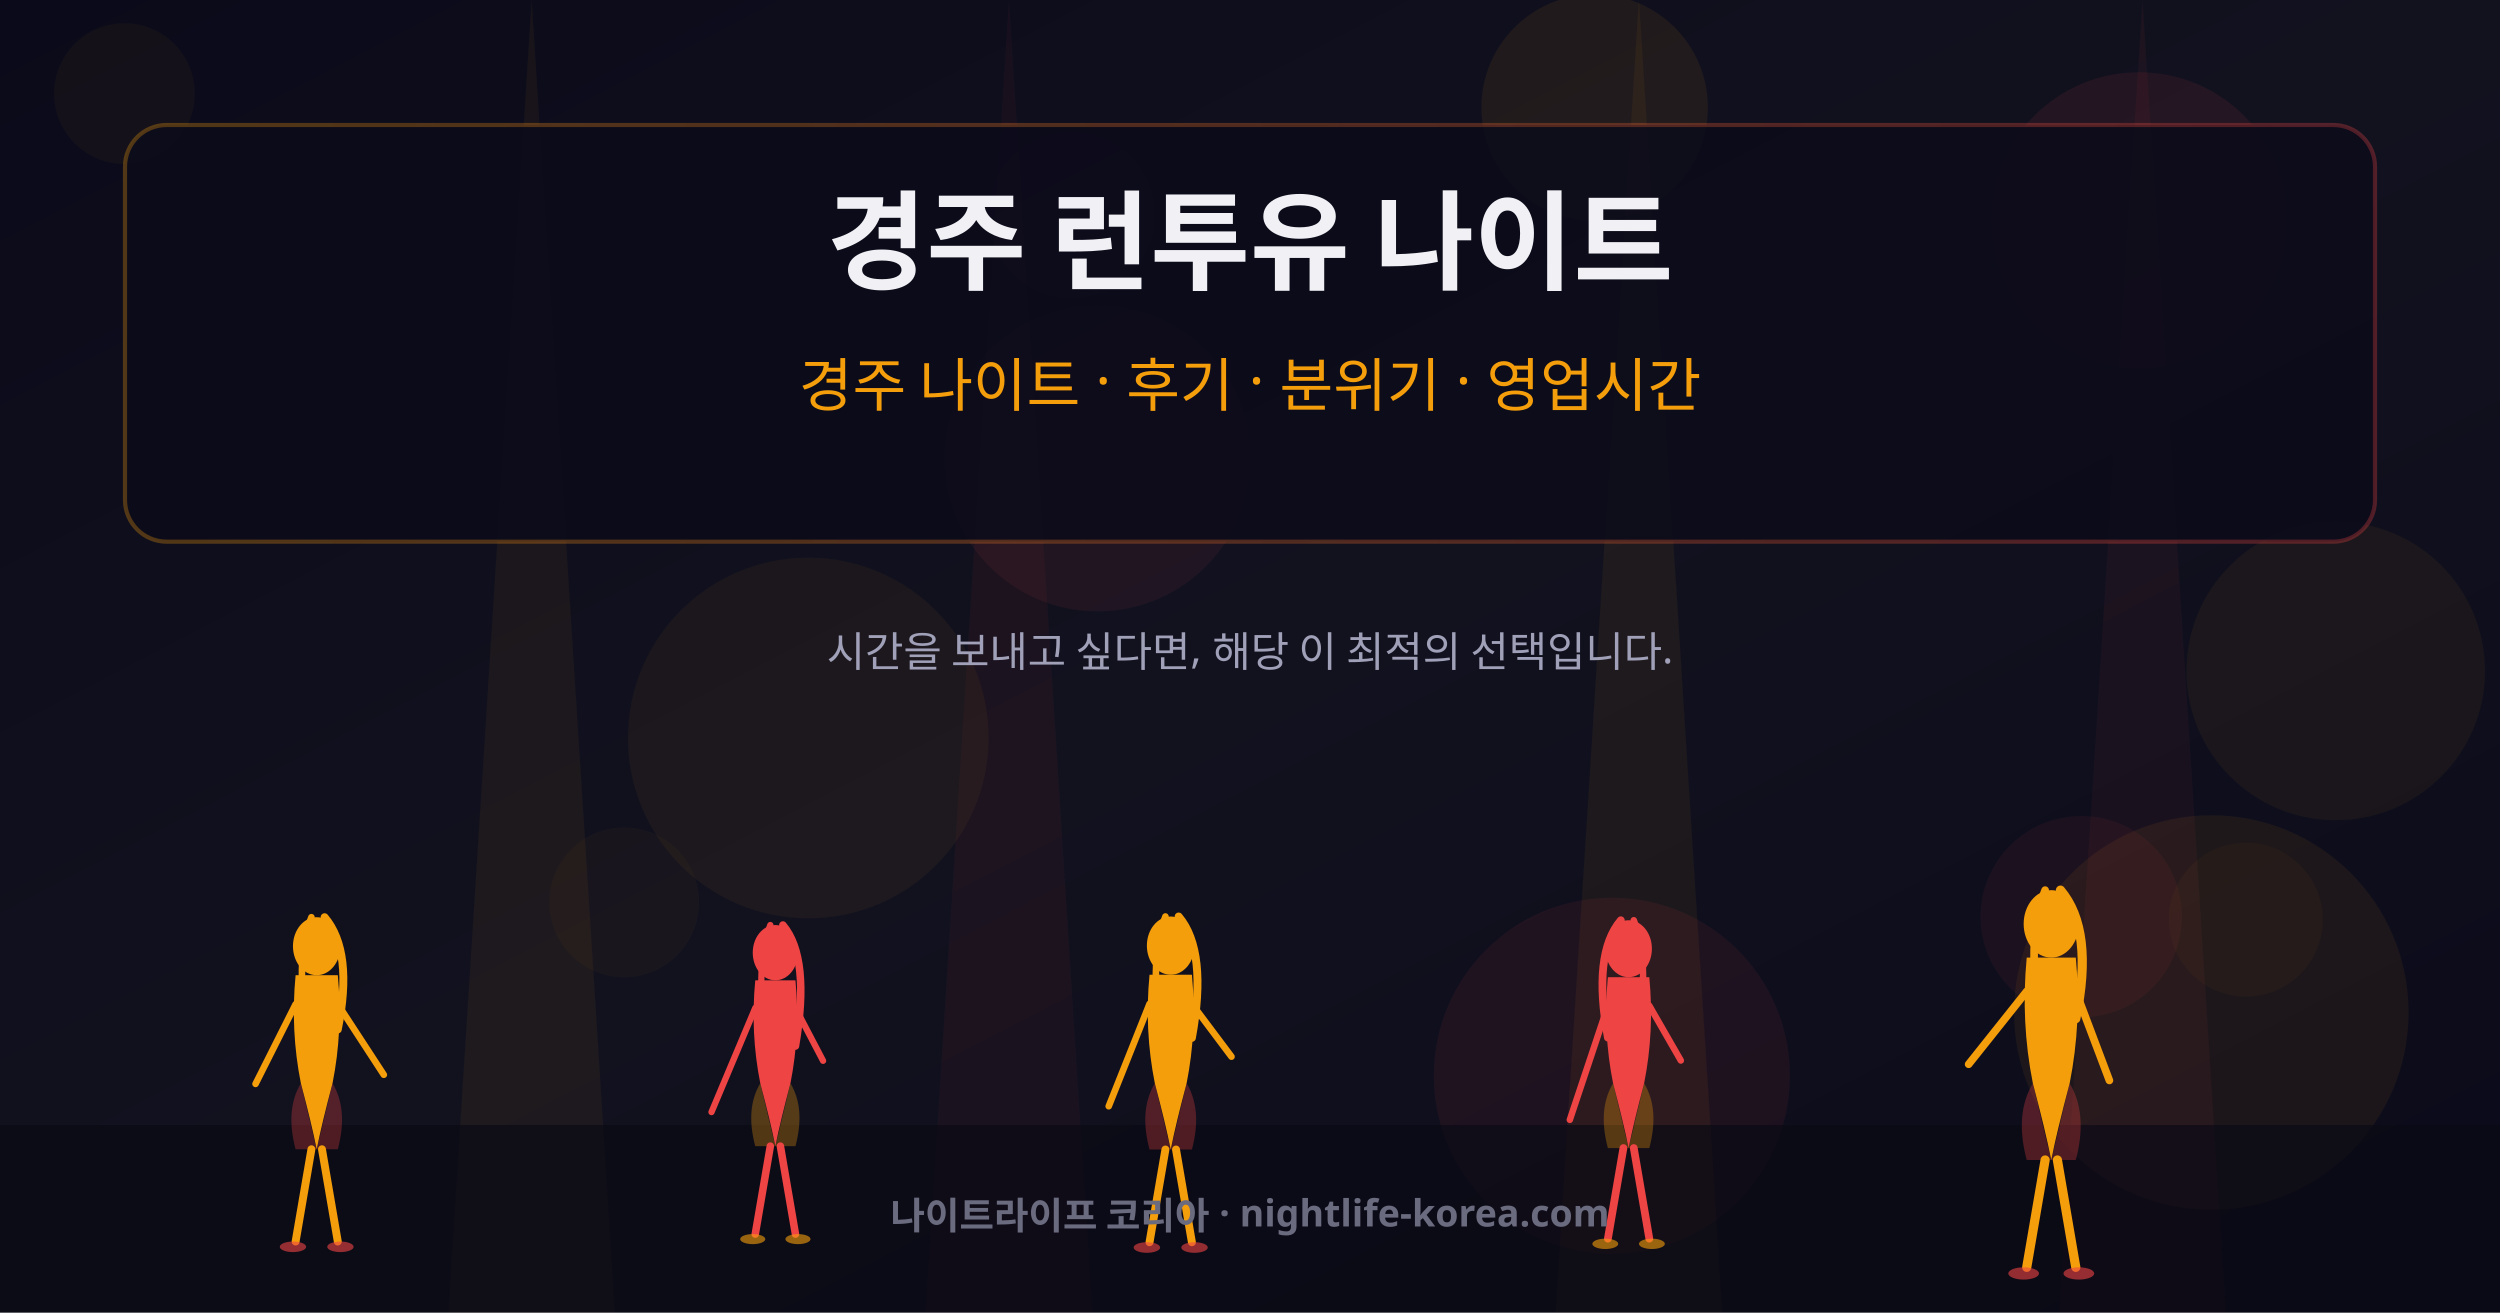
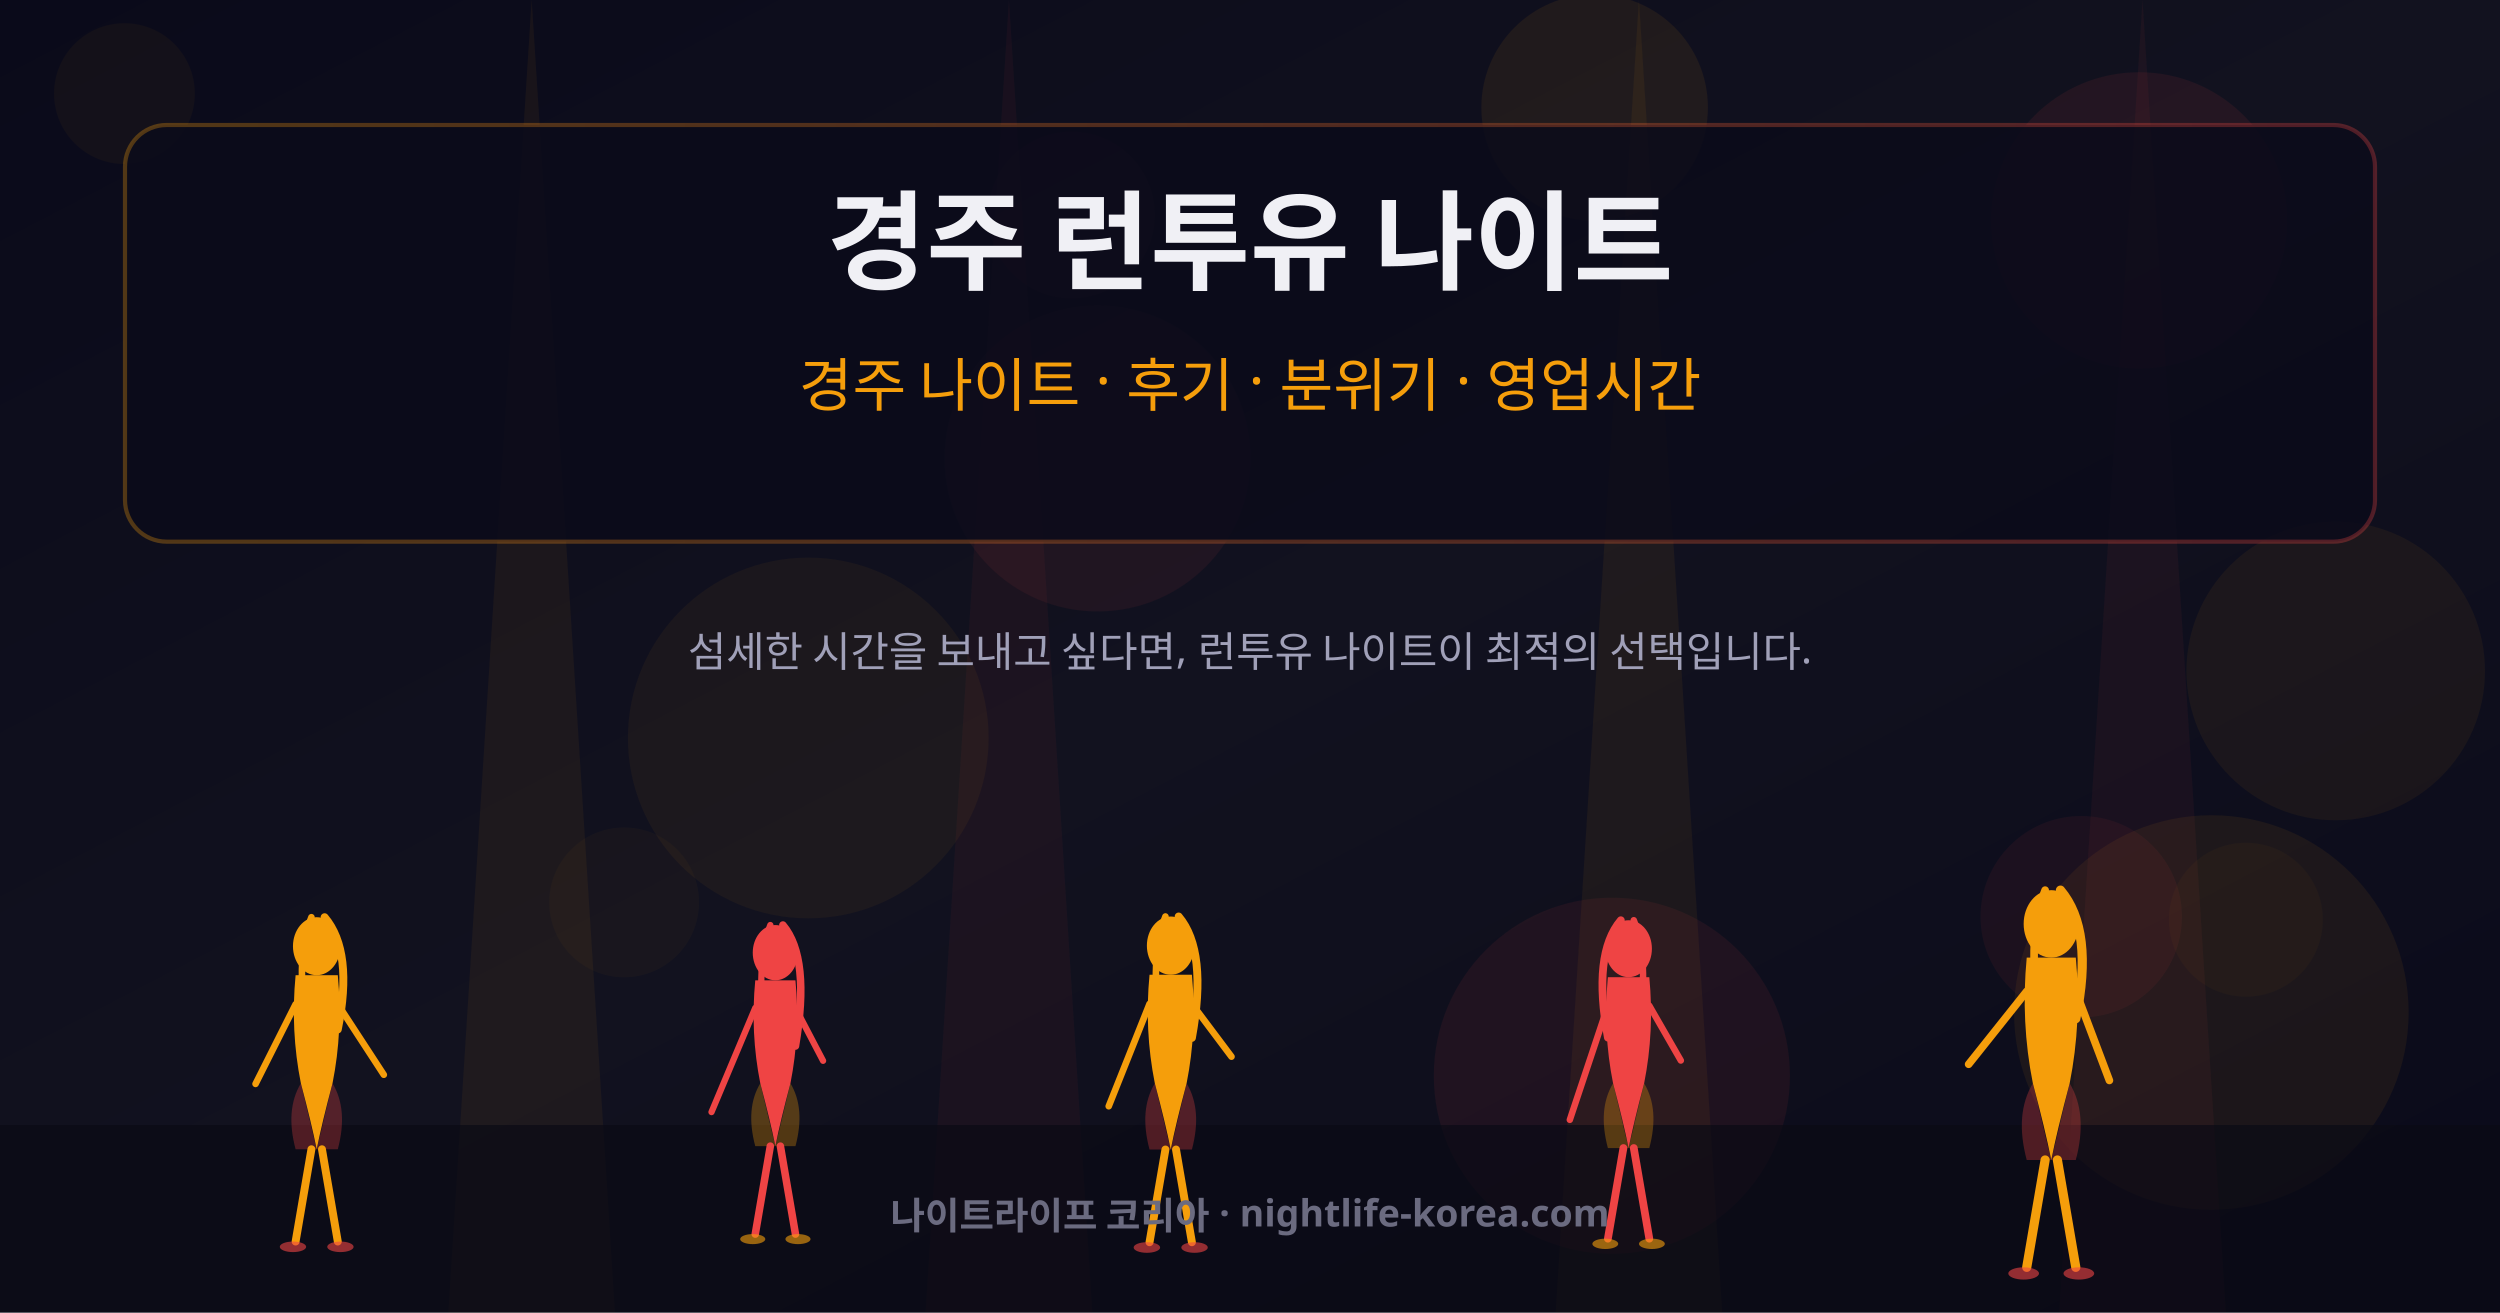
<svg xmlns="http://www.w3.org/2000/svg" viewBox="0 0 1200 630" width="1200" height="630">
  <defs>
    <linearGradient id="ogbg" x1="0%" y1="0%" x2="100%" y2="100%">
      <stop offset="0%" style="stop-color:#0a0a1a" />
      <stop offset="50%" style="stop-color:#12121f" />
      <stop offset="100%" style="stop-color:#0a0a1a" />
    </linearGradient>
    <linearGradient id="ogtxt" x1="0%" y1="0%" x2="100%" y2="0%">
      <stop offset="0%" style="stop-color:#f59e0b" />
      <stop offset="100%" style="stop-color:#ef4444" />
    </linearGradient>
  </defs>
  <rect width="1200" height="630" fill="url(#ogbg)" />
  <polygon points="255.203,0 215.203,630 295.203,630" fill="#f59e0b" opacity="0.061" />
  <polygon points="484.293,0 444.293,630 524.293,630" fill="#ef4444" opacity="0.051" />
  <polygon points="786.687,0 746.687,630 826.687,630" fill="#f59e0b" opacity="0.065" />
  <polygon points="1028.411,0 988.411,630 1068.411,630" fill="#ef4444" opacity="0.057" />
  <circle cx="387.974" cy="354.224" r="86.567" fill="#f59e0b" opacity="0.051" />
  <circle cx="1026.801" cy="105.779" r="71.117" fill="#ef4444" opacity="0.079" />
  <circle cx="526.863" cy="220.037" r="73.472" fill="#ef4444" opacity="0.069" />
  <circle cx="1061.442" cy="486.005" r="94.689" fill="#f59e0b" opacity="0.073" />
  <circle cx="1121.146" cy="322.069" r="71.645" fill="#f59e0b" opacity="0.059" />
  <circle cx="514.293" cy="103.185" r="40.046" fill="#ef4444" opacity="0.054" />
  <circle cx="773.698" cy="516.366" r="85.471" fill="#ef4444" opacity="0.075" />
  <circle cx="765.422" cy="51.614" r="54.377" fill="#f59e0b" opacity="0.075" />
  <circle cx="998.977" cy="440.018" r="48.33" fill="#ef4444" opacity="0.064" />
  <circle cx="1078.018" cy="441.468" r="36.941" fill="#f59e0b" opacity="0.033" />
  <circle cx="59.732" cy="44.93" r="33.808" fill="#f59e0b" opacity="0.036" />
  <circle cx="299.579" cy="433.137" r="35.949" fill="#f59e0b" opacity="0.035" />
  <rect x="0" y="540" width="1200" height="90" fill="#0a0a14" opacity="0.7" />
  <g transform="translate(152.0141,520) scale(1.265711)">
    <ellipse cx="0" cy="-52" rx="9" ry="11" fill="#f59e0b" />
    <path d="M3,-63 Q14,-50 8,-20.421" stroke="#f59e0b" stroke-width="3" fill="none" stroke-linecap="round" />
    <path d="M-2,-63 Q-8,-48 -4,-23.421" stroke="#f59e0b" stroke-width="2.5" fill="none" stroke-linecap="round" />
    <path d="M-8,-41 Q-10,-20 -6,0 Q-2,15 0,25 Q2,15 6,0 Q10,-20 8,-41 Z" fill="#f59e0b" />
    <path d="M-6,0 Q-12,10 -8,25 L0,25 Z" fill="#ef4444" opacity="0.3" />
    <path d="M6,0 Q12,10 8,25 L0,25 Z" fill="#ef4444" opacity="0.3" />
    <line x1="-2" y1="25" x2="-8" y2="60" stroke="#f59e0b" stroke-width="3" stroke-linecap="round" />
    <line x1="2" y1="25" x2="8" y2="60" stroke="#f59e0b" stroke-width="3" stroke-linecap="round" />
    <ellipse cx="-9" cy="62" rx="5" ry="2" fill="#ef4444" opacity="0.6" />
    <ellipse cx="9" cy="62" rx="5" ry="2" fill="#ef4444" opacity="0.6" />
    <line x1="-8" y1="-30" x2="-23.188" y2="0.214" stroke="#f59e0b" stroke-width="2.5" stroke-linecap="round" />
    <line x1="8" y1="-30" x2="25.452" y2="-3.252" stroke="#f59e0b" stroke-width="2.5" stroke-linecap="round" />
  </g>
  <g transform="translate(372.1723,520) scale(1.206036)">
    <ellipse cx="0" cy="-52" rx="9" ry="11" fill="#ef4444" />
    <path d="M3,-63 Q14,-50 8,-14.846" stroke="#ef4444" stroke-width="3" fill="none" stroke-linecap="round" />
    <path d="M-2,-63 Q-8,-48 -4,-17.846" stroke="#ef4444" stroke-width="2.5" fill="none" stroke-linecap="round" />
    <path d="M-8,-41 Q-10,-20 -6,0 Q-2,15 0,25 Q2,15 6,0 Q10,-20 8,-41 Z" fill="#ef4444" />
    <path d="M-6,0 Q-12,10 -8,25 L0,25 Z" fill="#f59e0b" opacity="0.3" />
    <path d="M6,0 Q12,10 8,25 L0,25 Z" fill="#f59e0b" opacity="0.3" />
    <line x1="-2" y1="25" x2="-8" y2="60" stroke="#ef4444" stroke-width="3" stroke-linecap="round" />
    <line x1="2" y1="25" x2="8" y2="60" stroke="#ef4444" stroke-width="3" stroke-linecap="round" />
    <ellipse cx="-9" cy="62" rx="5" ry="2" fill="#f59e0b" opacity="0.6" />
    <ellipse cx="9" cy="62" rx="5" ry="2" fill="#f59e0b" opacity="0.6" />
    <line x1="-8" y1="-30" x2="-25.412" y2="11.438" stroke="#ef4444" stroke-width="2.5" stroke-linecap="round" />
    <line x1="8" y1="-30" x2="18.99" y2="-8.973" stroke="#ef4444" stroke-width="2.5" stroke-linecap="round" />
  </g>
  <g transform="translate(561.9422,520) scale(1.271031)">
    <ellipse cx="0" cy="-52" rx="9" ry="11" fill="#f59e0b" />
    <path d="M3,-63 Q14,-50 8,-17.171" stroke="#f59e0b" stroke-width="3" fill="none" stroke-linecap="round" />
    <path d="M-2,-63 Q-8,-48 -4,-20.171" stroke="#f59e0b" stroke-width="2.5" fill="none" stroke-linecap="round" />
    <path d="M-8,-41 Q-10,-20 -6,0 Q-2,15 0,25 Q2,15 6,0 Q10,-20 8,-41 Z" fill="#f59e0b" />
    <path d="M-6,0 Q-12,10 -8,25 L0,25 Z" fill="#ef4444" opacity="0.3" />
    <path d="M6,0 Q12,10 8,25 L0,25 Z" fill="#ef4444" opacity="0.3" />
    <line x1="-2" y1="25" x2="-8" y2="60" stroke="#f59e0b" stroke-width="3" stroke-linecap="round" />
    <line x1="2" y1="25" x2="8" y2="60" stroke="#f59e0b" stroke-width="3" stroke-linecap="round" />
    <ellipse cx="-9" cy="62" rx="5" ry="2" fill="#ef4444" opacity="0.6" />
    <ellipse cx="9" cy="62" rx="5" ry="2" fill="#ef4444" opacity="0.6" />
    <line x1="-8" y1="-30" x2="-23.407" y2="8.647" stroke="#f59e0b" stroke-width="2.5" stroke-linecap="round" />
    <line x1="8" y1="-30" x2="22.95" y2="-10.073" stroke="#f59e0b" stroke-width="2.5" stroke-linecap="round" />
  </g>
  <g transform="translate(781.7274,520) scale(1.242622)">
    <ellipse cx="0" cy="-52" rx="9" ry="11" fill="#ef4444" />
    <path d="M-3,-63 Q-14,-50 -8,-17.649" stroke="#ef4444" stroke-width="3" fill="none" stroke-linecap="round" />
    <path d="M2,-63 Q8,-48 4,-20.649" stroke="#ef4444" stroke-width="2.5" fill="none" stroke-linecap="round" />
    <path d="M-8,-41 Q-10,-20 -6,0 Q-2,15 0,25 Q2,15 6,0 Q10,-20 8,-41 Z" fill="#ef4444" />
    <path d="M-6,0 Q-12,10 -8,25 L0,25 Z" fill="#f59e0b" opacity="0.3" />
    <path d="M6,0 Q12,10 8,25 L0,25 Z" fill="#f59e0b" opacity="0.3" />
    <line x1="-2" y1="25" x2="-8" y2="60" stroke="#ef4444" stroke-width="3" stroke-linecap="round" />
    <line x1="2" y1="25" x2="8" y2="60" stroke="#ef4444" stroke-width="3" stroke-linecap="round" />
    <ellipse cx="-9" cy="62" rx="5" ry="2" fill="#f59e0b" opacity="0.6" />
    <ellipse cx="9" cy="62" rx="5" ry="2" fill="#f59e0b" opacity="0.6" />
    <line x1="-8" y1="-30" x2="-22.707" y2="14.098" stroke="#ef4444" stroke-width="2.5" stroke-linecap="round" />
    <line x1="8" y1="-30" x2="20.177" y2="-8.814" stroke="#ef4444" stroke-width="2.5" stroke-linecap="round" />
  </g>
  <g transform="translate(984.6038,520) scale(1.471869)">
    <ellipse cx="0" cy="-52" rx="9" ry="11" fill="#f59e0b" />
    <path d="M3,-63 Q14,-50 8,-21.094" stroke="#f59e0b" stroke-width="3" fill="none" stroke-linecap="round" />
    <path d="M-2,-63 Q-8,-48 -4,-24.094" stroke="#f59e0b" stroke-width="2.5" fill="none" stroke-linecap="round" />
    <path d="M-8,-41 Q-10,-20 -6,0 Q-2,15 0,25 Q2,15 6,0 Q10,-20 8,-41 Z" fill="#f59e0b" />
    <path d="M-6,0 Q-12,10 -8,25 L0,25 Z" fill="#ef4444" opacity="0.3" />
    <path d="M6,0 Q12,10 8,25 L0,25 Z" fill="#ef4444" opacity="0.3" />
    <line x1="-2" y1="25" x2="-8" y2="60" stroke="#f59e0b" stroke-width="3" stroke-linecap="round" />
    <line x1="2" y1="25" x2="8" y2="60" stroke="#f59e0b" stroke-width="3" stroke-linecap="round" />
    <ellipse cx="-9" cy="62" rx="5" ry="2" fill="#ef4444" opacity="0.6" />
    <ellipse cx="9" cy="62" rx="5" ry="2" fill="#ef4444" opacity="0.6" />
    <line x1="-8" y1="-30" x2="-26.942" y2="-6.225" stroke="#f59e0b" stroke-width="2.5" stroke-linecap="round" />
    <line x1="8" y1="-30" x2="18.96" y2="-0.945" stroke="#f59e0b" stroke-width="2.5" stroke-linecap="round" />
  </g>
  <rect x="60" y="60" width="1080" height="200" rx="20" fill="#0a0a1a" opacity="0.85" />
  <rect x="60" y="60" width="1080" height="200" rx="20" fill="none" stroke="url(#ogtxt)" stroke-width="2" opacity="0.3" />
  <text x="600" y="135" text-anchor="middle" font-family="'Noto Sans KR',sans-serif" font-size="52" font-weight="800" fill="#f0f0f5">경주 런투유 나이트</text>
  <text x="600" y="195" text-anchor="middle" font-family="'Noto Sans KR',sans-serif" font-size="28" font-weight="500" fill="#f59e0b">경주 나이트 · 후기 · 분위기 · 영업시간</text>
  <rect x="60" y="290" width="auto" height="40" rx="20" fill="#f59e0b" opacity="0.15" />
-   <text x="600" y="320" text-anchor="middle" font-family="'Noto Sans KR',sans-serif" font-size="20" fill="#a0a0b8">시간을 보내고 싶다면, 해당 이 최적의 선택입니다.</text>
+   <text x="600" y="320" text-anchor="middle" font-family="'Noto Sans KR',sans-serif" font-size="20" fill="#a0a0b8">섬세한 시간을 보내고 싶다면, 런투유 나이트이 최적의 선택입니다.</text>
  <text x="600" y="590" text-anchor="middle" font-family="'Noto Sans KR',sans-serif" font-size="18" font-weight="600" fill="#6b6b80">나이트라이프 코리아 · nightlife-korea.com</text>
</svg>
